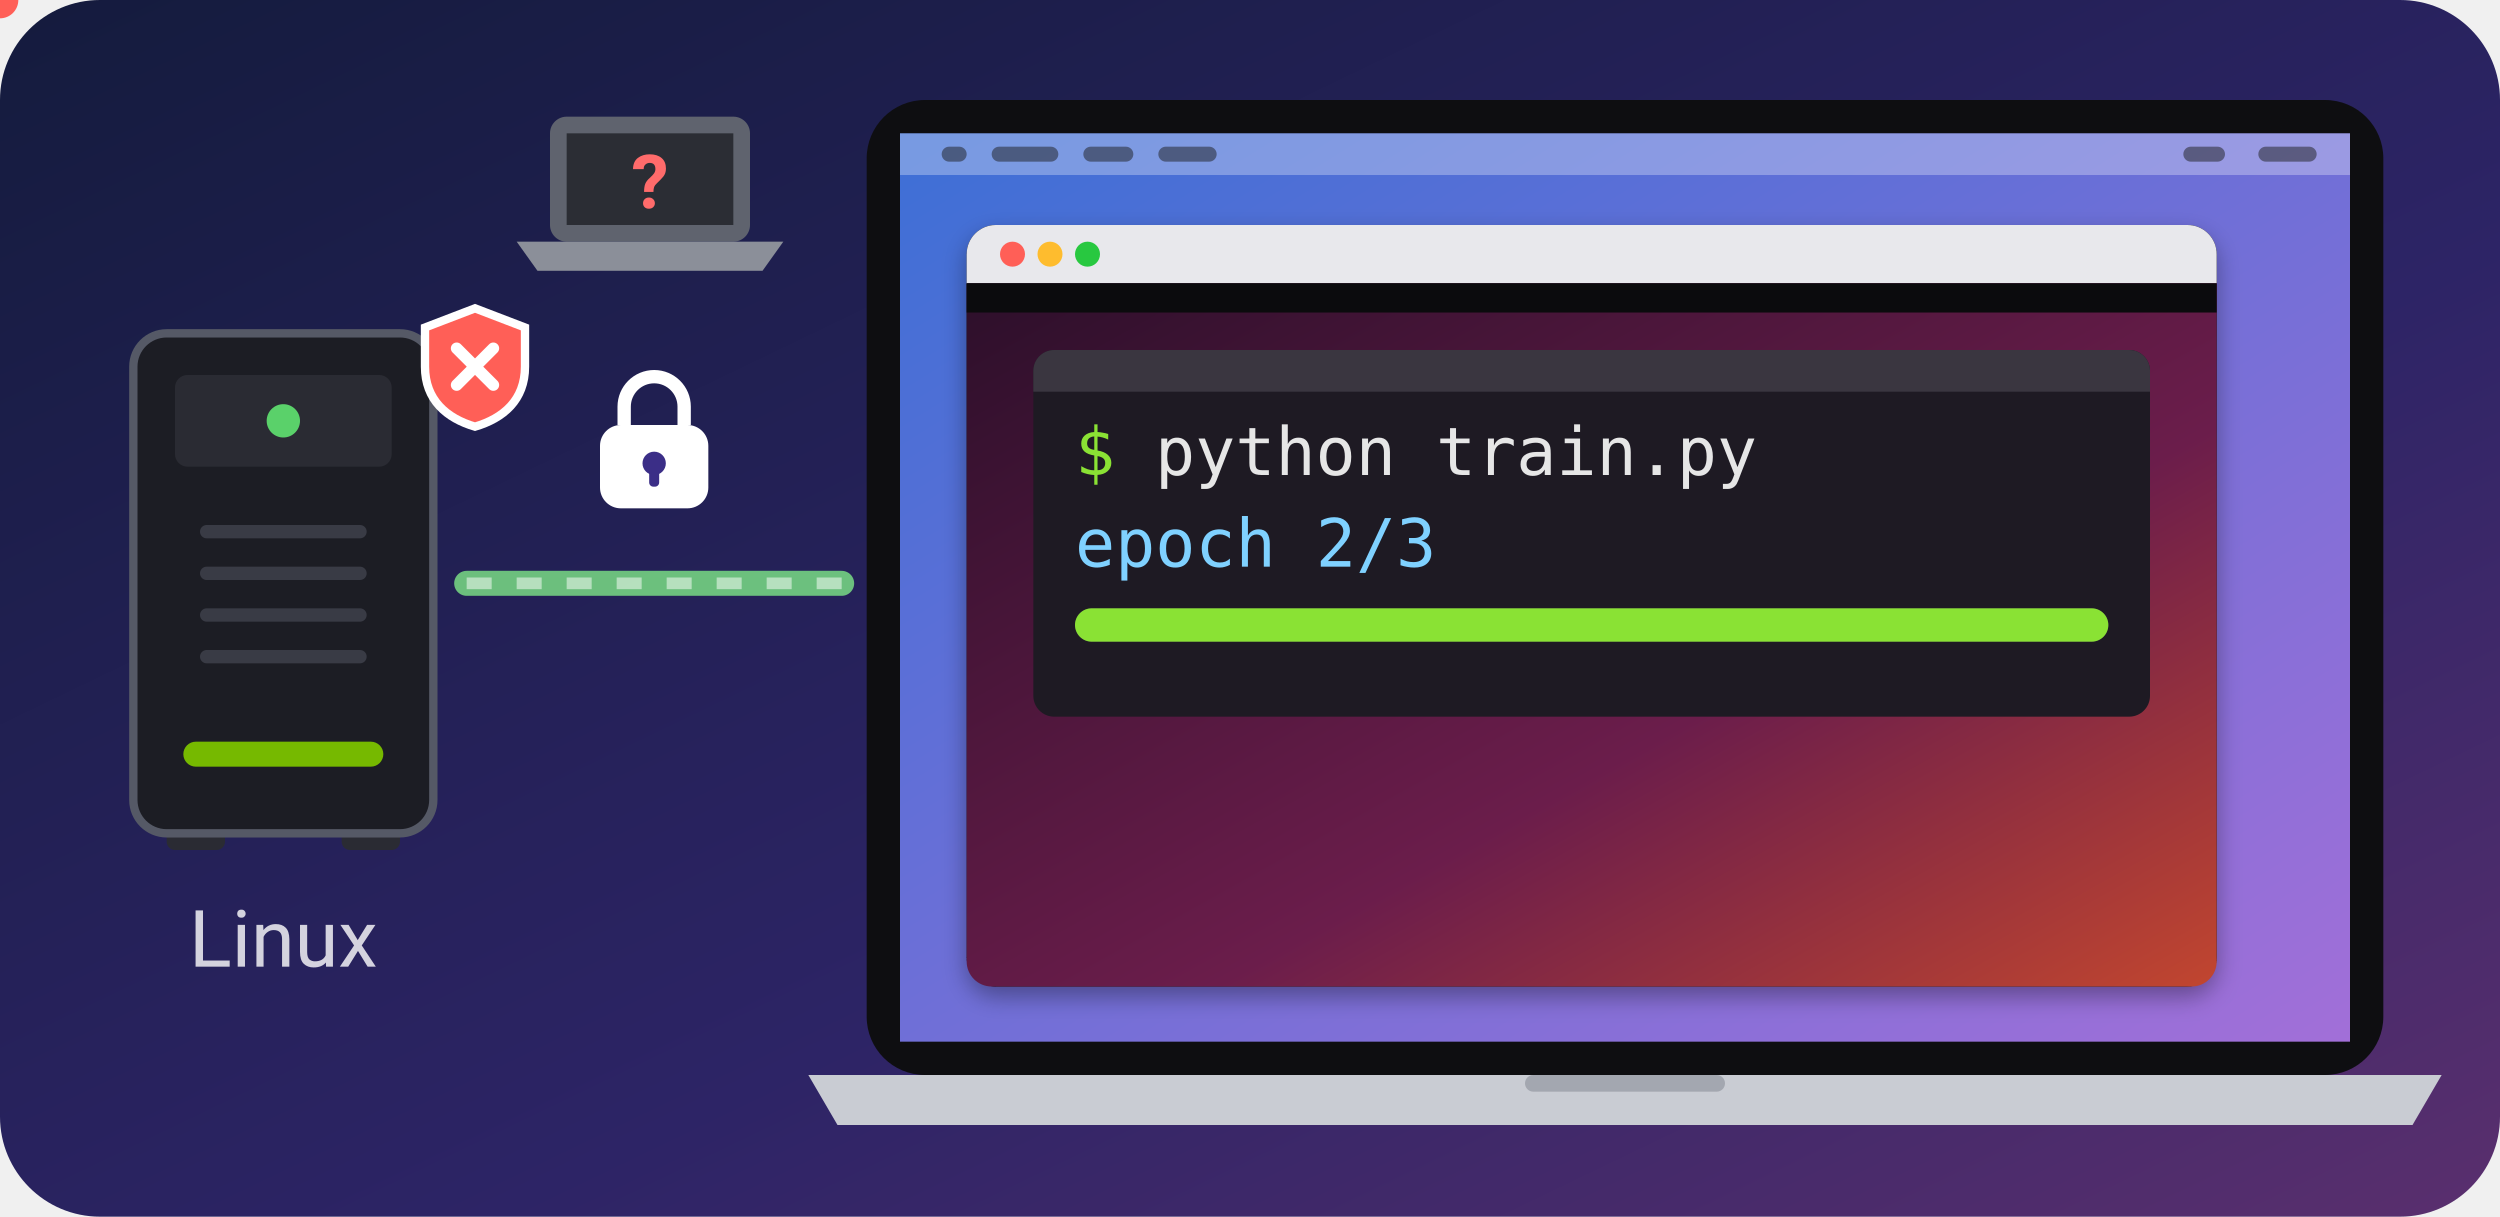
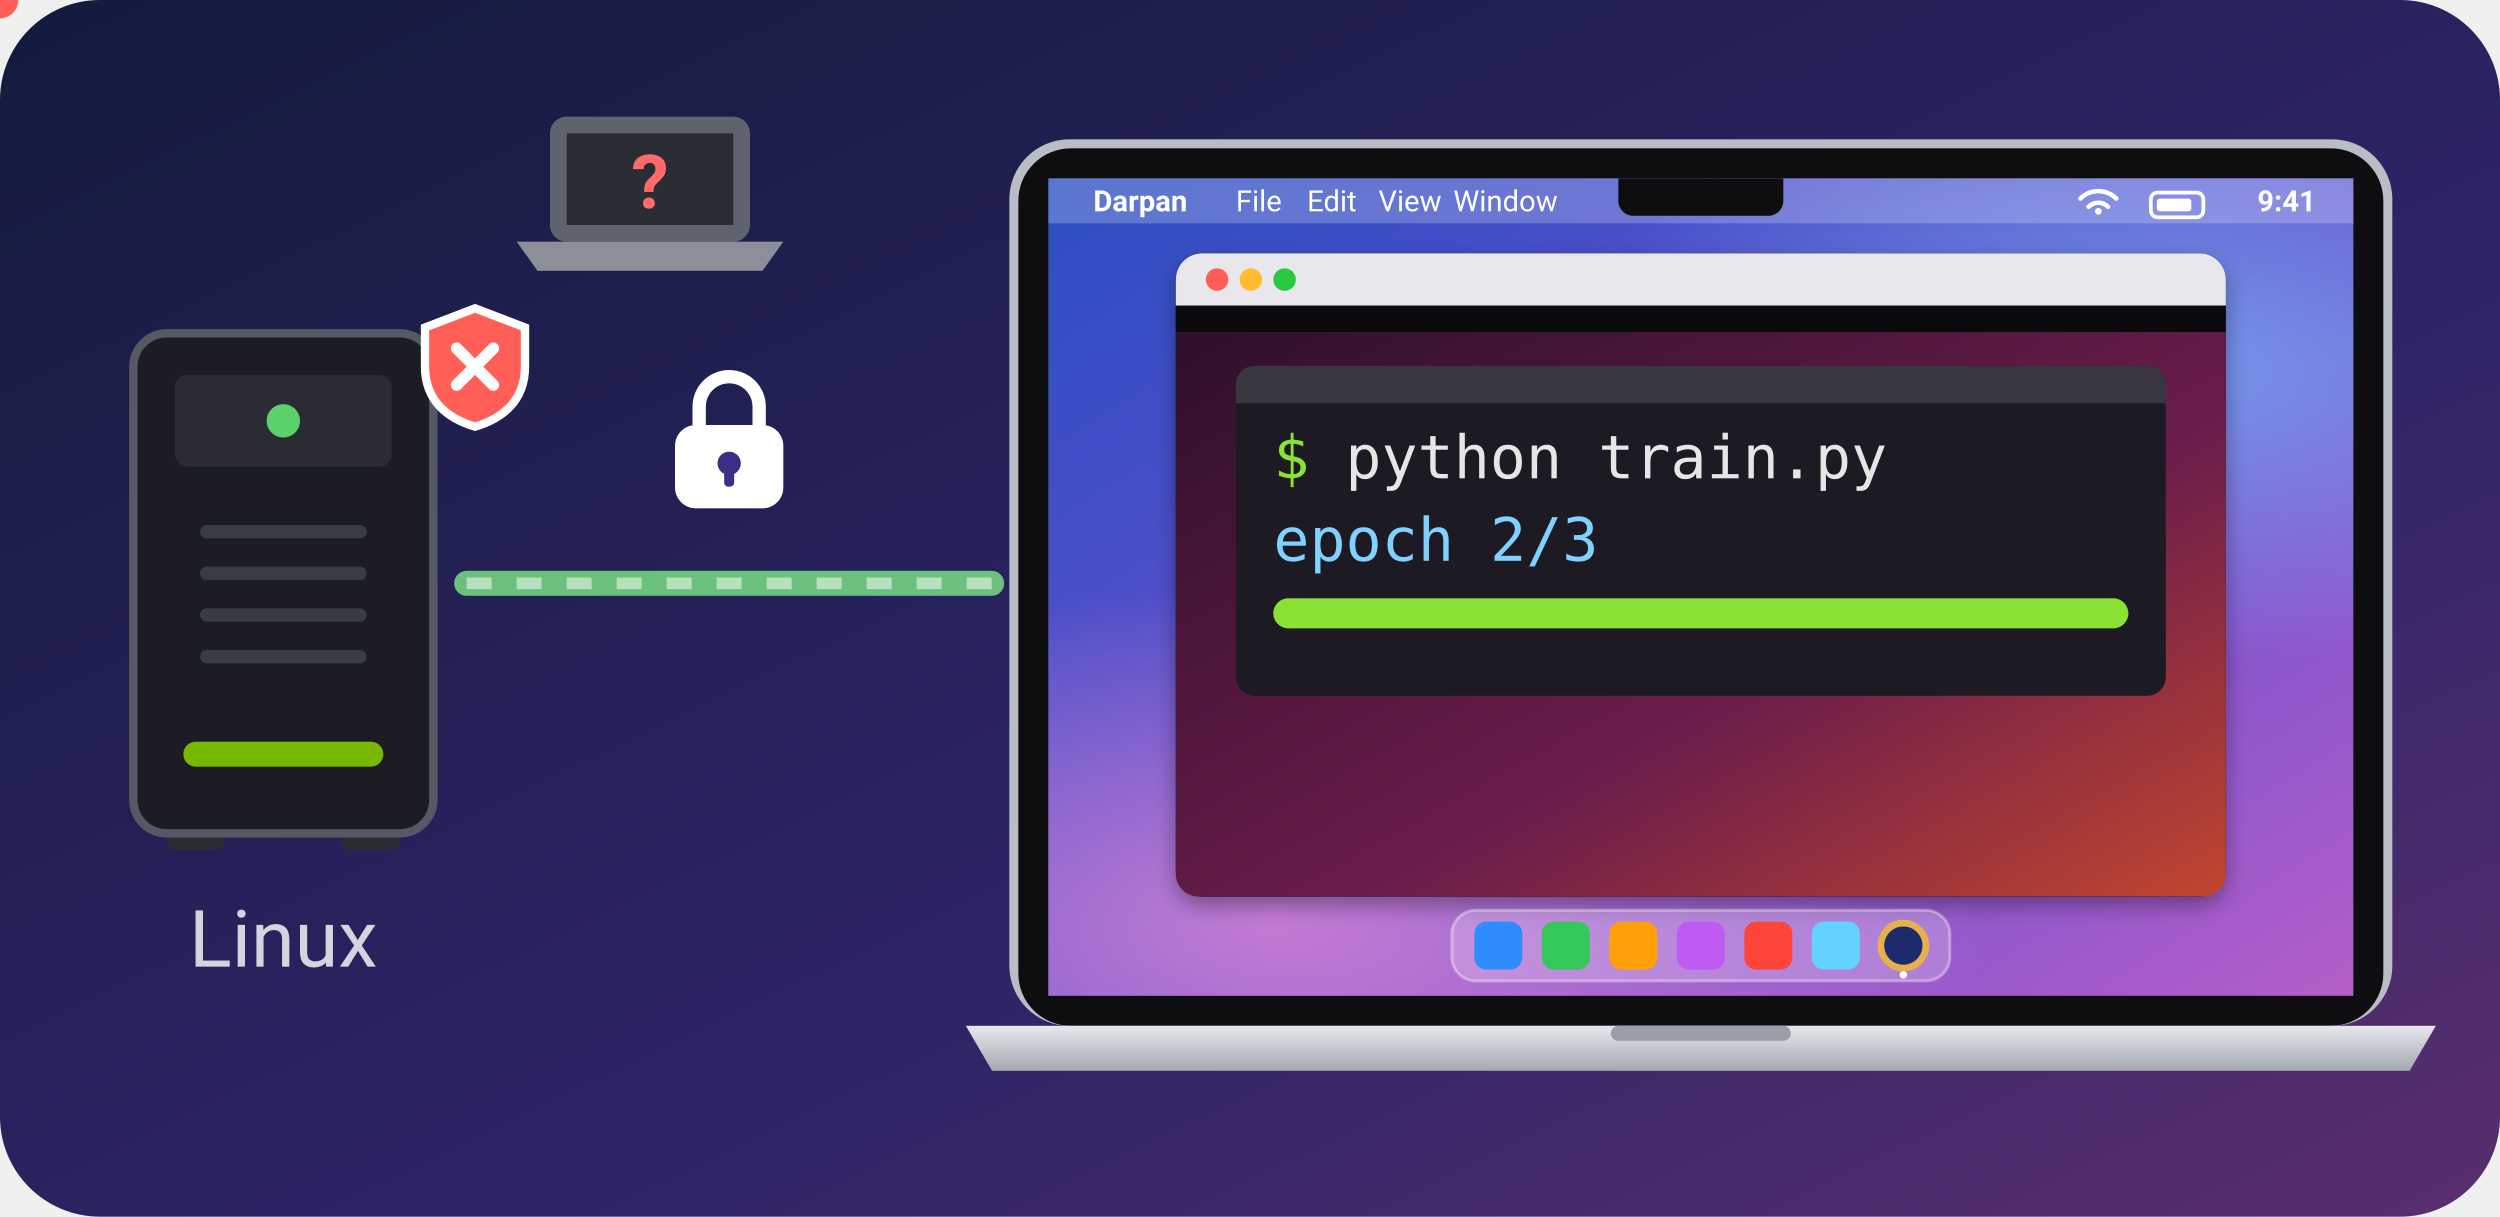
<svg xmlns="http://www.w3.org/2000/svg" viewBox="0 0 300 146" width="300" height="146" role="img" aria-label="Only your own devices reach the Linux computer, over an encrypted link; another device is refused">
-   <style>@keyframes bar{0.00%{transform:scaleX(0.350)}100.00%{transform:scaleX(0.750)}}.bar{animation:bar 6s linear infinite;transform-box:fill-box;transform-origin:0 0}@keyframes pk0{0.00%{opacity:0;transform:translate(101.0px,70.0px)}3.33%{opacity:0;transform:translate(101.0px,70.0px)}4.17%{opacity:1;transform:translate(101.0px,70.0px)}10.00%{opacity:1;transform:translate(56.0px,70.0px)}10.83%{opacity:0;transform:translate(56.0px,70.0px)}100.00%{opacity:0;transform:translate(56.0px,70.0px)}}.pk0{animation:pk0 6s ease-in-out infinite;}@keyframes pk1{0.00%{opacity:0;transform:translate(101.0px,70.0px)}20.00%{opacity:0;transform:translate(101.0px,70.0px)}20.83%{opacity:1;transform:translate(101.0px,70.0px)}26.67%{opacity:1;transform:translate(56.0px,70.0px)}27.50%{opacity:0;transform:translate(56.0px,70.0px)}100.00%{opacity:0;transform:translate(56.0px,70.0px)}}.pk1{animation:pk1 6s ease-in-out infinite;}@keyframes pk2{0.00%{opacity:0;transform:translate(101.0px,70.0px)}36.67%{opacity:0;transform:translate(101.0px,70.0px)}37.50%{opacity:1;transform:translate(101.0px,70.0px)}43.33%{opacity:1;transform:translate(56.0px,70.0px)}44.17%{opacity:0;transform:translate(56.0px,70.0px)}100.00%{opacity:0;transform:translate(56.0px,70.0px)}}.pk2{animation:pk2 6s ease-in-out infinite;}@keyframes pk3{0.00%{opacity:0;transform:translate(101.0px,70.0px)}53.33%{opacity:0;transform:translate(101.0px,70.0px)}54.17%{opacity:1;transform:translate(101.0px,70.0px)}60.00%{opacity:1;transform:translate(56.0px,70.0px)}60.83%{opacity:0;transform:translate(56.0px,70.0px)}100.00%{opacity:0;transform:translate(56.0px,70.0px)}}.pk3{animation:pk3 6s ease-in-out infinite;}@keyframes pk4{0.00%{opacity:0;transform:translate(101.0px,70.0px)}70.00%{opacity:0;transform:translate(101.0px,70.0px)}70.83%{opacity:1;transform:translate(101.0px,70.0px)}76.67%{opacity:1;transform:translate(56.0px,70.0px)}77.50%{opacity:0;transform:translate(56.0px,70.0px)}100.00%{opacity:0;transform:translate(56.0px,70.0px)}}.pk4{animation:pk4 6s ease-in-out infinite;}@keyframes pk5{0.00%{opacity:0;transform:translate(56.0px,70.0px)}11.67%{opacity:0;transform:translate(56.0px,70.0px)}12.50%{opacity:1;transform:translate(56.0px,70.0px)}18.33%{opacity:1;transform:translate(101.0px,70.0px)}19.17%{opacity:0;transform:translate(101.0px,70.0px)}100.00%{opacity:0;transform:translate(101.0px,70.0px)}}.pk5{animation:pk5 6s ease-in-out infinite;}@keyframes pk6{0.00%{opacity:0;transform:translate(56.0px,70.0px)}28.33%{opacity:0;transform:translate(56.0px,70.0px)}29.17%{opacity:1;transform:translate(56.0px,70.0px)}35.00%{opacity:1;transform:translate(101.0px,70.0px)}35.83%{opacity:0;transform:translate(101.0px,70.0px)}100.00%{opacity:0;transform:translate(101.0px,70.0px)}}.pk6{animation:pk6 6s ease-in-out infinite;}@keyframes pk7{0.00%{opacity:0;transform:translate(56.0px,70.0px)}45.00%{opacity:0;transform:translate(56.0px,70.0px)}45.83%{opacity:1;transform:translate(56.0px,70.0px)}51.67%{opacity:1;transform:translate(101.0px,70.0px)}52.50%{opacity:0;transform:translate(101.0px,70.0px)}100.00%{opacity:0;transform:translate(101.0px,70.0px)}}.pk7{animation:pk7 6s ease-in-out infinite;}@keyframes pk8{0.00%{opacity:0;transform:translate(56.0px,70.0px)}61.67%{opacity:0;transform:translate(56.0px,70.0px)}62.50%{opacity:1;transform:translate(56.0px,70.0px)}68.33%{opacity:1;transform:translate(101.0px,70.0px)}69.17%{opacity:0;transform:translate(101.0px,70.0px)}100.00%{opacity:0;transform:translate(101.0px,70.0px)}}.pk8{animation:pk8 6s ease-in-out infinite;}@keyframes pk9{0.00%{opacity:0;transform:translate(56.0px,70.0px)}78.33%{opacity:0;transform:translate(56.0px,70.0px)}79.17%{opacity:1;transform:translate(56.0px,70.0px)}85.00%{opacity:1;transform:translate(101.0px,70.0px)}85.83%{opacity:0;transform:translate(101.0px,70.0px)}100.00%{opacity:0;transform:translate(101.0px,70.0px)}}.pk9{animation:pk9 6s ease-in-out infinite;}@keyframes who{0.00%{opacity:0}13.33%{opacity:0}17.50%{opacity:1}73.33%{opacity:1}77.50%{opacity:0}100.00%{opacity:0}}.who{animation:who 6s linear infinite;}@keyframes probe{0.00%{opacity:0;transform:translate(71.0px,34.0px)}28.33%{opacity:0;transform:translate(71.0px,34.0px)}29.67%{opacity:1;transform:translate(71.0px,34.0px)}38.67%{opacity:1;transform:translate(60.0px,42.0px)}40.00%{opacity:0;transform:translate(60.0px,42.0px)}100.00%{opacity:0;transform:translate(60.0px,42.0px)}}.probe{animation:probe 6s ease-in-out infinite;}@keyframes deny{0.00%{opacity:0}39.17%{opacity:0}40.83%{opacity:1}63.33%{opacity:1}65.00%{opacity:0}100.00%{opacity:0}}.deny{animation:deny 6s linear infinite;}@media (prefers-reduced-motion:reduce){*{animation-play-state:paused!important}}</style>
+   <style>@keyframes bar{0.00%{transform:scaleX(0.350)}100.00%{transform:scaleX(0.750)}}.bar{animation:bar 6s linear infinite;transform-box:fill-box;transform-origin:0 0}@keyframes pk0{0.00%{opacity:0;transform:translate(119.0px,70.0px)}3.33%{opacity:0;transform:translate(119.0px,70.0px)}4.17%{opacity:1;transform:translate(119.0px,70.0px)}10.00%{opacity:1;transform:translate(56.0px,70.0px)}10.83%{opacity:0;transform:translate(56.0px,70.0px)}100.00%{opacity:0;transform:translate(56.0px,70.0px)}}.pk0{animation:pk0 6s ease-in-out infinite;}@keyframes pk1{0.00%{opacity:0;transform:translate(119.0px,70.0px)}20.00%{opacity:0;transform:translate(119.0px,70.0px)}20.83%{opacity:1;transform:translate(119.0px,70.0px)}26.67%{opacity:1;transform:translate(56.0px,70.0px)}27.50%{opacity:0;transform:translate(56.0px,70.0px)}100.00%{opacity:0;transform:translate(56.0px,70.0px)}}.pk1{animation:pk1 6s ease-in-out infinite;}@keyframes pk2{0.00%{opacity:0;transform:translate(119.0px,70.0px)}36.67%{opacity:0;transform:translate(119.0px,70.0px)}37.50%{opacity:1;transform:translate(119.0px,70.0px)}43.33%{opacity:1;transform:translate(56.0px,70.0px)}44.17%{opacity:0;transform:translate(56.0px,70.0px)}100.00%{opacity:0;transform:translate(56.0px,70.0px)}}.pk2{animation:pk2 6s ease-in-out infinite;}@keyframes pk3{0.00%{opacity:0;transform:translate(119.0px,70.0px)}53.33%{opacity:0;transform:translate(119.0px,70.0px)}54.17%{opacity:1;transform:translate(119.0px,70.0px)}60.00%{opacity:1;transform:translate(56.0px,70.0px)}60.83%{opacity:0;transform:translate(56.0px,70.0px)}100.00%{opacity:0;transform:translate(56.0px,70.0px)}}.pk3{animation:pk3 6s ease-in-out infinite;}@keyframes pk4{0.00%{opacity:0;transform:translate(119.0px,70.0px)}70.00%{opacity:0;transform:translate(119.0px,70.0px)}70.83%{opacity:1;transform:translate(119.0px,70.0px)}76.67%{opacity:1;transform:translate(56.0px,70.0px)}77.50%{opacity:0;transform:translate(56.0px,70.0px)}100.00%{opacity:0;transform:translate(56.0px,70.0px)}}.pk4{animation:pk4 6s ease-in-out infinite;}@keyframes pk5{0.00%{opacity:0;transform:translate(56.0px,70.0px)}11.67%{opacity:0;transform:translate(56.0px,70.0px)}12.50%{opacity:1;transform:translate(56.0px,70.0px)}18.33%{opacity:1;transform:translate(119.0px,70.0px)}19.17%{opacity:0;transform:translate(119.0px,70.0px)}100.00%{opacity:0;transform:translate(119.0px,70.0px)}}.pk5{animation:pk5 6s ease-in-out infinite;}@keyframes pk6{0.00%{opacity:0;transform:translate(56.0px,70.0px)}28.33%{opacity:0;transform:translate(56.0px,70.0px)}29.17%{opacity:1;transform:translate(56.0px,70.0px)}35.00%{opacity:1;transform:translate(119.0px,70.0px)}35.83%{opacity:0;transform:translate(119.0px,70.0px)}100.00%{opacity:0;transform:translate(119.0px,70.0px)}}.pk6{animation:pk6 6s ease-in-out infinite;}@keyframes pk7{0.00%{opacity:0;transform:translate(56.0px,70.0px)}45.00%{opacity:0;transform:translate(56.0px,70.0px)}45.83%{opacity:1;transform:translate(56.0px,70.0px)}51.67%{opacity:1;transform:translate(119.0px,70.0px)}52.50%{opacity:0;transform:translate(119.0px,70.0px)}100.00%{opacity:0;transform:translate(119.0px,70.0px)}}.pk7{animation:pk7 6s ease-in-out infinite;}@keyframes pk8{0.00%{opacity:0;transform:translate(56.0px,70.0px)}61.67%{opacity:0;transform:translate(56.0px,70.0px)}62.50%{opacity:1;transform:translate(56.0px,70.0px)}68.33%{opacity:1;transform:translate(119.0px,70.0px)}69.17%{opacity:0;transform:translate(119.0px,70.0px)}100.00%{opacity:0;transform:translate(119.0px,70.0px)}}.pk8{animation:pk8 6s ease-in-out infinite;}@keyframes pk9{0.00%{opacity:0;transform:translate(56.0px,70.0px)}78.33%{opacity:0;transform:translate(56.0px,70.0px)}79.17%{opacity:1;transform:translate(56.0px,70.0px)}85.00%{opacity:1;transform:translate(119.0px,70.0px)}85.83%{opacity:0;transform:translate(119.0px,70.0px)}100.00%{opacity:0;transform:translate(119.0px,70.0px)}}.pk9{animation:pk9 6s ease-in-out infinite;}@keyframes who{0.00%{opacity:0}13.33%{opacity:0}17.50%{opacity:1}73.33%{opacity:1}77.50%{opacity:0}100.00%{opacity:0}}.who{animation:who 6s linear infinite;}@keyframes probe{0.00%{opacity:0;transform:translate(71.0px,34.0px)}28.33%{opacity:0;transform:translate(71.0px,34.0px)}29.67%{opacity:1;transform:translate(71.0px,34.0px)}38.67%{opacity:1;transform:translate(60.0px,42.0px)}40.00%{opacity:0;transform:translate(60.0px,42.0px)}100.00%{opacity:0;transform:translate(60.0px,42.0px)}}.probe{animation:probe 6s ease-in-out infinite;}@keyframes deny{0.00%{opacity:0}39.17%{opacity:0}40.83%{opacity:1}63.33%{opacity:1}65.00%{opacity:0}100.00%{opacity:0}}.deny{animation:deny 6s linear infinite;}@media (prefers-reduced-motion:reduce){*{animation-play-state:paused!important}}</style>
  <defs>
    <linearGradient id="bg" x1="0" y1="0" x2="1" y2="1">
      <stop offset="0" stop-color="#141b3d" />
      <stop offset=".6" stop-color="#2d2466" />
      <stop offset="1" stop-color="#5a2f6e" />
    </linearGradient>
    <linearGradient id="lin" x1="0" y1="0" x2="1" y2="1">
      <stop offset="0" stop-color="#2c0f2a" />
      <stop offset=".6" stop-color="#6b1d4b" />
      <stop offset="1" stop-color="#c2462f" />
    </linearGradient>
    <linearGradient id="wall" x1="0" y1="0" x2="1" y2="1">
-       <stop offset="0" stop-color="#3d6fd6" />
-       <stop offset="1" stop-color="#a26fd8" />
+       <stop offset="0" stop-color="#2b4fc2" />
+       <stop offset=".55" stop-color="#6a4fd0" />
+       <stop offset="1" stop-color="#b45fc8" />
+     </linearGradient>
+     <radialGradient id="glow1">
+       <stop offset="0" stop-color="#ff9ad5" stop-opacity=".6" />
+       <stop offset="1" stop-color="#ff9ad5" stop-opacity="0" />
+     </radialGradient>
+     <radialGradient id="glow2">
+       <stop offset="0" stop-color="#7cd3ff" stop-opacity=".55" />
+       <stop offset="1" stop-color="#7cd3ff" stop-opacity="0" />
+     </radialGradient>
+     <linearGradient id="alu" x1="0" y1="0" x2="0" y2="1">
+       <stop offset="0" stop-color="#e6e8ec" />
+       <stop offset="1" stop-color="#a4a8b1" />
    </linearGradient>
    <filter id="sh" x="-20%" y="-20%" width="140%" height="150%">
      <feDropShadow dx="0" dy="1.2" stdDeviation="1.4" flood-color="#000" flood-opacity=".35" />
    </filter>
    <clipPath id="scr">
      <rect x="108" y="16" width="174" height="109" />
    </clipPath>
    <clipPath id="vc">
-       <path d="M0 0H150V81.38a3 3 0 0 1-3 3H3a3 3 0 0 1-3-3z" />
+       <path d="M0 0H140V75.75a3 3 0 0 1-3 3H3a3 3 0 0 1-3-3z" />
    </clipPath>
  </defs>
  <rect width="300" height="146" rx="12" fill="url(#bg)" />
  <rect x="20" y="99" width="7" height="3" rx="1" fill="#2a2b33" />
  <rect x="41" y="99" width="7" height="3" rx="1" fill="#2a2b33" />
  <rect x="16" y="40" width="36" height="60" rx="4" fill="#1c1d24" stroke="#555966" />
  <rect x="21" y="45" width="26" height="11" rx="1.5" fill="#2a2b33" />
  <circle cx="34.0" cy="50.5" r="2" fill="#5ad16a" />
  <rect x="24" y="63" width="20" height="1.6" rx=".8" fill="#393b45" />
  <rect x="24" y="68" width="20" height="1.6" rx=".8" fill="#393b45" />
  <rect x="24" y="73" width="20" height="1.6" rx=".8" fill="#393b45" />
  <rect x="24" y="78" width="20" height="1.6" rx=".8" fill="#393b45" />
  <rect class="" x="22" y="89" width="24" height="3" rx="1.5" fill="#76b900" />
  <text text-anchor="middle" fill-opacity="0.8" x="34.0" y="116.0" font-family="-apple-system,BlinkMacSystemFont,'Segoe UI',Roboto,Helvetica,Arial,sans-serif" font-size="9.5" fill="#fff" xml:space="preserve">Linux</text>
-   <line x1="56" y1="70" x2="101" y2="70" stroke="#7ee787" stroke-opacity=".8" stroke-width="3" stroke-linecap="round" />
+   <line x1="56" y1="70" x2="119" y2="70" stroke="#7ee787" stroke-opacity=".8" stroke-width="3" stroke-linecap="round" />
  <g class="">
-     <line x1="56" y1="70" x2="101" y2="70" stroke="#fff" stroke-opacity=".5" stroke-width="1.4" stroke-dasharray="3 3" />
-     <g transform="translate(78.5 55)">
+     <line x1="56" y1="70" x2="119" y2="70" stroke="#fff" stroke-opacity=".5" stroke-width="1.4" stroke-dasharray="3 3" />
+     <g transform="translate(87.5 55)">
      <rect x="-6.5" y="-4" width="13" height="10" rx="2.5" fill="#fff" />
      <path d="M-3.6-4v-2.2a3.6 3.6 0 0 1 7.2 0V-4" fill="none" stroke="#fff" stroke-width="1.6" />
      <circle cy=".6" r="1.4" fill="#3b2e87" />
      <rect x="-.6" y=".6" width="1.2" height="2.8" rx=".5" fill="#3b2e87" />
    </g>
  </g>
-   <rect x="104" y="12" width="182" height="117" rx="7" fill="#0e0e11" />
-   <g clip-path="url(#scr)">
-     <rect x="108" y="16" width="174" height="109" fill="url(#wall)" />
-     <rect x="108" y="16" width="174" height="5" fill="#fff" fill-opacity=".3" />
-     <rect x="113" y="17.6" width="3" height="1.8" rx=".9" fill="#1d1d1f" fill-opacity=".5" />
-     <rect x="119" y="17.6" width="8" height="1.8" rx=".9" fill="#1d1d1f" fill-opacity=".5" />
-     <rect x="130" y="17.6" width="6" height="1.8" rx=".9" fill="#1d1d1f" fill-opacity=".5" />
-     <rect x="139" y="17.6" width="7" height="1.8" rx=".9" fill="#1d1d1f" fill-opacity=".5" />
-     <rect x="262" y="17.6" width="5" height="1.8" rx=".9" fill="#1d1d1f" fill-opacity=".5" />
-     <rect x="271" y="17.6" width="7" height="1.8" rx=".9" fill="#1d1d1f" fill-opacity=".5" />
-     <g class="">
-       <rect x="116" y="27" width="150" height="91.38" rx="3.5" fill="#111" filter="url(#sh)" />
-       <path d="M116 34v-3.5a3.5 3.5 0 0 1 3.5-3.5h143a3.5 3.5 0 0 1 3.5 3.5v3.5z" fill="#e8e8ec" />
-       <circle cx="121.5" cy="30.5" r="1.5" fill="#ff5f57" />
-       <circle cx="126.0" cy="30.5" r="1.5" fill="#febc2e" />
-       <circle cx="130.5" cy="30.5" r="1.5" fill="#28c840" />
-       <g transform="translate(116 34)">
-         <g clip-path="url(#vc)">
-           <rect width="150" height="84.38" fill="url(#lin)" />
-           <rect width="150" height="3.5" fill="#0b0b0d" />
-           <rect x="8" y="8" width="134" height="44" rx="2.5" fill="#1e1a23" />
-           <path d="M8 13v-2.5a2.5 2.5 0 0 1 2.5-2.5h129a2.5 2.5 0 0 1 2.5 2.5v2.5z" fill="#3a3640" />
-           <text x="13.0" y="23.0" font-family="ui-monospace,'SF Mono',Menlo,Consolas,'DejaVu Sans Mono',monospace" font-size="8" fill="#8ae234" xml:space="preserve">$</text>
-           <text x="22.6" y="23.0" font-family="ui-monospace,'SF Mono',Menlo,Consolas,'DejaVu Sans Mono',monospace" font-size="8" fill="#e6e6e6" xml:space="preserve">python train.py</text>
-           <text x="13.0" y="34.0" font-family="ui-monospace,'SF Mono',Menlo,Consolas,'DejaVu Sans Mono',monospace" font-size="8" fill="#7fd1ff" xml:space="preserve">epoch 2/3</text>
-           <rect x="13" y="39" width="124" height="4" rx="2" fill="#fff" fill-opacity=".15" />
-           <rect class="bar" x="13" y="39" width="124" height="4" rx="2" fill="#8ae234" />
+   <g transform="translate(28.6 7.0) scale(0.9)">
+     <rect x="102.8" y="10.8" width="184.4" height="118.2" rx="8" fill="#b9bdc6" />
+     <rect x="104" y="12" width="182" height="117" rx="7" fill="#0e0e11" />
+     <g clip-path="url(#scr)">
+       <rect x="108" y="16" width="174" height="109" fill="url(#wall)" />
+       <ellipse cx="138" cy="115" rx="95" ry="45" fill="url(#glow1)" />
+       <ellipse cx="257" cy="41" rx="80" ry="40" fill="url(#glow2)" />
+       <g class="">
+         <rect x="125" y="26" width="140" height="85.75" rx="3.5" fill="#111" filter="url(#sh)" />
+         <path d="M125 33v-3.5a3.5 3.5 0 0 1 3.5-3.5h133a3.5 3.5 0 0 1 3.5 3.5v3.5z" fill="#e8e8ec" />
+         <circle cx="130.5" cy="29.5" r="1.5" fill="#ff5f57" />
+         <circle cx="135.0" cy="29.5" r="1.5" fill="#febc2e" />
+         <circle cx="139.5" cy="29.5" r="1.5" fill="#28c840" />
+         <g transform="translate(125 33)">
+           <g clip-path="url(#vc)">
+             <rect width="140" height="78.75" fill="url(#lin)" />
+             <rect width="140" height="3.5" fill="#0b0b0d" />
+             <rect x="8" y="8" width="124" height="44" rx="2.5" fill="#1e1a23" />
+             <path d="M8 13v-2.5a2.5 2.5 0 0 1 2.5-2.5h119a2.5 2.5 0 0 1 2.5 2.5v2.5z" fill="#3a3640" />
+             <text x="13.0" y="23.0" font-family="ui-monospace,'SF Mono',Menlo,Consolas,'DejaVu Sans Mono',monospace" font-size="8" fill="#8ae234" xml:space="preserve">$</text>
+             <text x="22.6" y="23.0" font-family="ui-monospace,'SF Mono',Menlo,Consolas,'DejaVu Sans Mono',monospace" font-size="8" fill="#e6e6e6" xml:space="preserve">python train.py</text>
+             <text x="13.0" y="34.0" font-family="ui-monospace,'SF Mono',Menlo,Consolas,'DejaVu Sans Mono',monospace" font-size="8" fill="#7fd1ff" xml:space="preserve">epoch 2/3</text>
+             <rect x="13" y="39" width="114" height="4" rx="2" fill="#fff" fill-opacity=".15" />
+             <rect class="bar" x="13" y="39" width="114" height="4" rx="2" fill="#8ae234" />
+           </g>
        </g>
      </g>
+       <rect x="161.8" y="113.6" width="66.4" height="9.4" rx="3.2" fill="#fff" fill-opacity=".22" stroke="#fff" stroke-opacity=".35" stroke-width=".4" />
+       <rect x="164.8" y="115.1" width="6.4" height="6.4" rx="1.6" fill="#2f8cff" />
+       <rect x="173.8" y="115.1" width="6.4" height="6.4" rx="1.6" fill="#34c759" />
+       <rect x="182.8" y="115.1" width="6.4" height="6.4" rx="1.6" fill="#ff9f0a" />
+       <rect x="191.8" y="115.1" width="6.4" height="6.4" rx="1.6" fill="#bf5af2" />
+       <rect x="200.8" y="115.1" width="6.4" height="6.4" rx="1.6" fill="#ff453a" />
+       <rect x="209.8" y="115.1" width="6.4" height="6.4" rx="1.6" fill="#64d2ff" />
+       <circle cx="222.0" cy="118.3" r="3" fill="#1d2a6b" stroke="#e8b04a" stroke-width=".9" />
+       <circle cx="222.0" cy="122.2" r=".5" fill="#fff" />
+       <rect x="108" y="16" width="174" height="6" fill="#fff" fill-opacity=".22" />
+       <text font-weight="700" x="114.0" y="20.4" font-family="-apple-system,BlinkMacSystemFont,'Segoe UI',Roboto,Helvetica,Arial,sans-serif" font-size="3.9" fill="#fff" xml:space="preserve">Darpan</text>
+       <text x="133.0" y="20.4" font-family="-apple-system,BlinkMacSystemFont,'Segoe UI',Roboto,Helvetica,Arial,sans-serif" font-size="3.9" fill="#fff" xml:space="preserve">File</text>
+       <text x="142.5" y="20.4" font-family="-apple-system,BlinkMacSystemFont,'Segoe UI',Roboto,Helvetica,Arial,sans-serif" font-size="3.9" fill="#fff" xml:space="preserve">Edit</text>
+       <text x="152.0" y="20.4" font-family="-apple-system,BlinkMacSystemFont,'Segoe UI',Roboto,Helvetica,Arial,sans-serif" font-size="3.9" fill="#fff" xml:space="preserve">View</text>
+       <text x="162.0" y="20.4" font-family="-apple-system,BlinkMacSystemFont,'Segoe UI',Roboto,Helvetica,Arial,sans-serif" font-size="3.9" fill="#fff" xml:space="preserve">Window</text>
+       <g fill="none" stroke="#fff" stroke-width=".6" stroke-linecap="round" transform="translate(248 20.3)">
+         <path d="M-2.4-1.6a3.4 3.4 0 0 1 4.8 0" />
+         <path d="M-1.3-.5a1.8 1.8 0 0 1 2.6 0" />
+       </g>
+       <circle cx="248" cy="20.4" r=".45" fill="#fff" />
+       <rect x="255" y="17.9" width="7" height="3.3" rx=".9" fill="none" stroke="#fff" stroke-width=".5" />
+       <rect x="255.8" y="18.7" width="4.6" height="1.7" rx=".4" fill="#fff" />
+       <text text-anchor="end" font-weight="600" x="277.0" y="20.4" font-family="-apple-system,BlinkMacSystemFont,'Segoe UI',Roboto,Helvetica,Arial,sans-serif" font-size="3.9" fill="#fff" xml:space="preserve">9:41</text>
+       <path d="M184.0 16h22v3a2 2 0 0 1-2 2h-18a2 2 0 0 1-2-2z" fill="#0e0e11" />
    </g>
+     <path d="M97 129h196l-3.5 6h-189z" fill="url(#alu)" />
+     <rect x="183.0" y="129" width="24" height="2" rx="1" fill="#9a9ea8" />
  </g>
-   <path d="M97 129h196l-3.5 6h-189z" fill="#c9ccd3" />
-   <rect x="183.0" y="129" width="24" height="2" rx="1" fill="#a3a7b0" />
  <circle class="pk0" r="2" fill="#fff" />
  <circle class="pk1" r="2" fill="#fff" />
  <circle class="pk2" r="2" fill="#fff" />
  <circle class="pk3" r="2" fill="#fff" />
  <circle class="pk4" r="2" fill="#fff" />
  <circle class="pk5" r="2" fill="#fff" />
  <circle class="pk6" r="2" fill="#fff" />
  <circle class="pk7" r="2" fill="#fff" />
  <circle class="pk8" r="2" fill="#fff" />
  <circle class="pk9" r="2" fill="#fff" />
  <g class="who">
    <rect x="66" y="14" width="24" height="15" rx="2" fill="#5f636e" />
    <rect x="68" y="16" width="20" height="11" fill="#2b2d34" />
    <text text-anchor="middle" font-weight="700" x="78.0" y="25.0" font-family="-apple-system,BlinkMacSystemFont,'Segoe UI',Roboto,Helvetica,Arial,sans-serif" font-size="9" fill="#ff6b6b" xml:space="preserve">?</text>
    <path d="M62 29h32l-2.5 3.5h-27z" fill="#8b8f99" />
  </g>
  <circle class="probe" r="2.2" fill="#ff5f57" />
  <g class="deny">
    <g transform="translate(57 44)">
      <path d="M0-7l6 2.3V0c0 4-2.6 6.2-6 7.2C-3.4 6.2-6 4-6 0v-4.7z" fill="#ff5f57" stroke="#fff" stroke-width="1" />
      <path d="M-2.2-2.2l4.4 4.4M2.2-2.2l-4.4 4.4" stroke="#fff" stroke-width="1.4" stroke-linecap="round" />
    </g>
  </g>
</svg>
